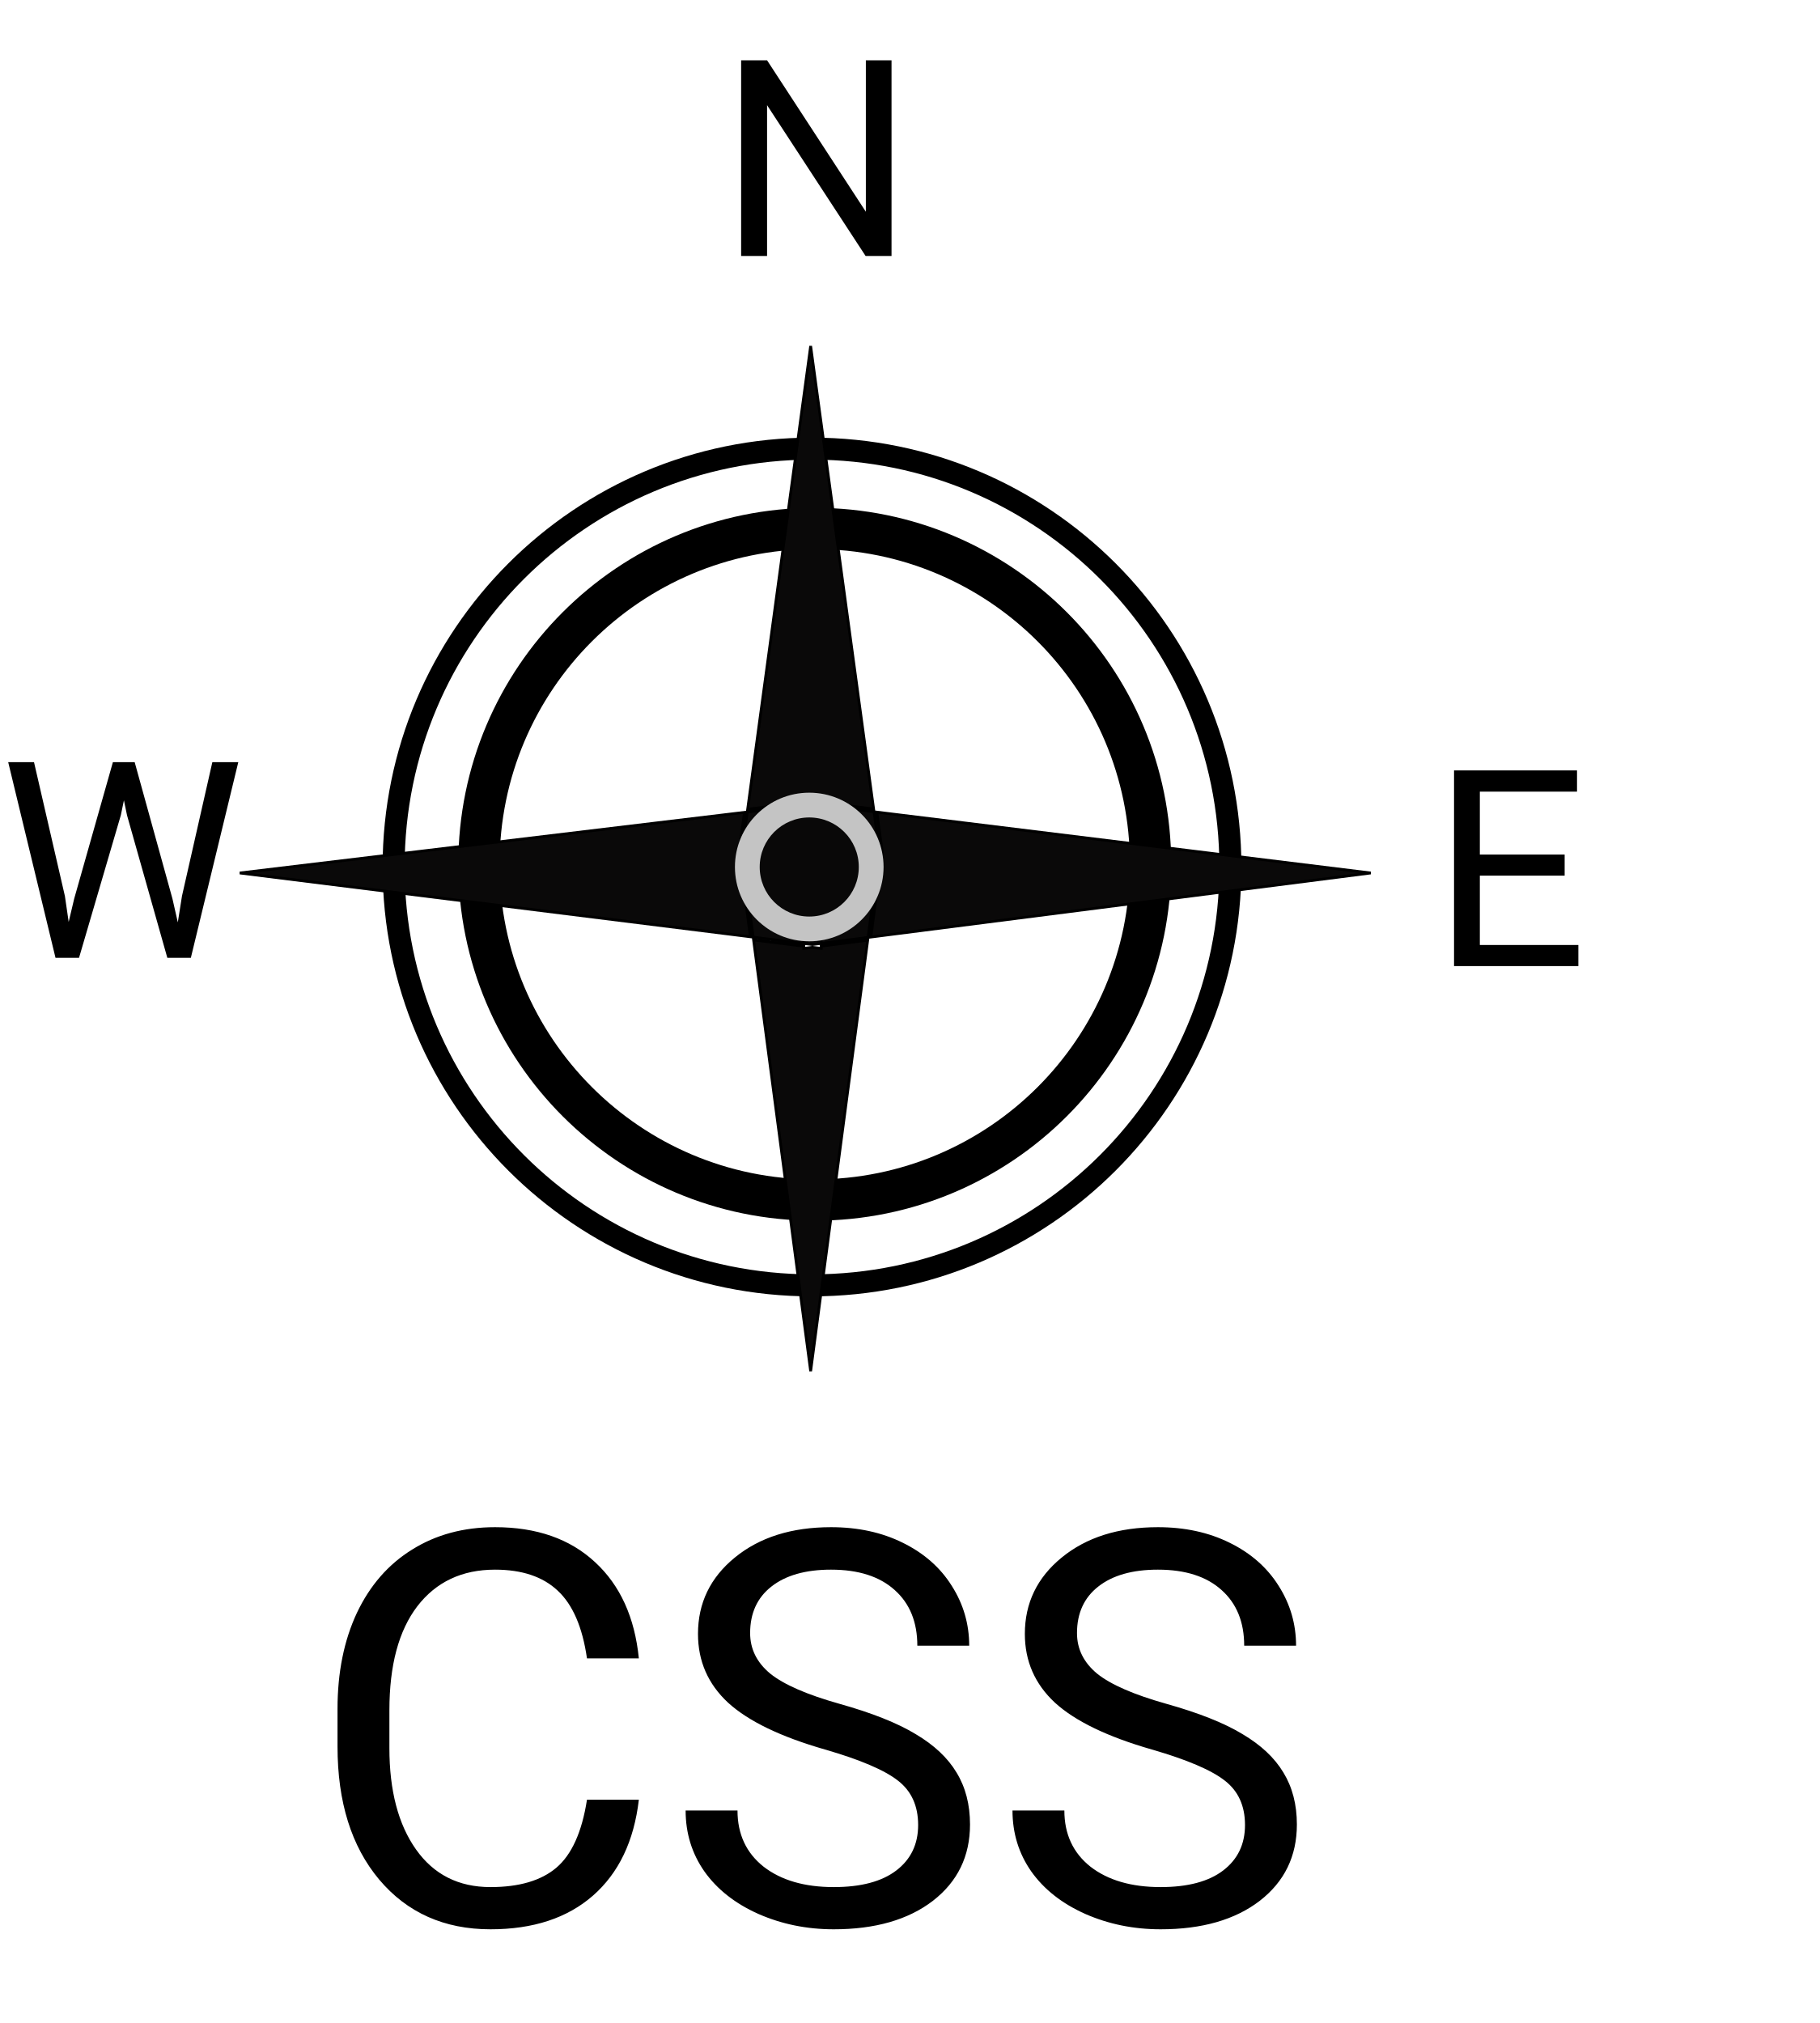
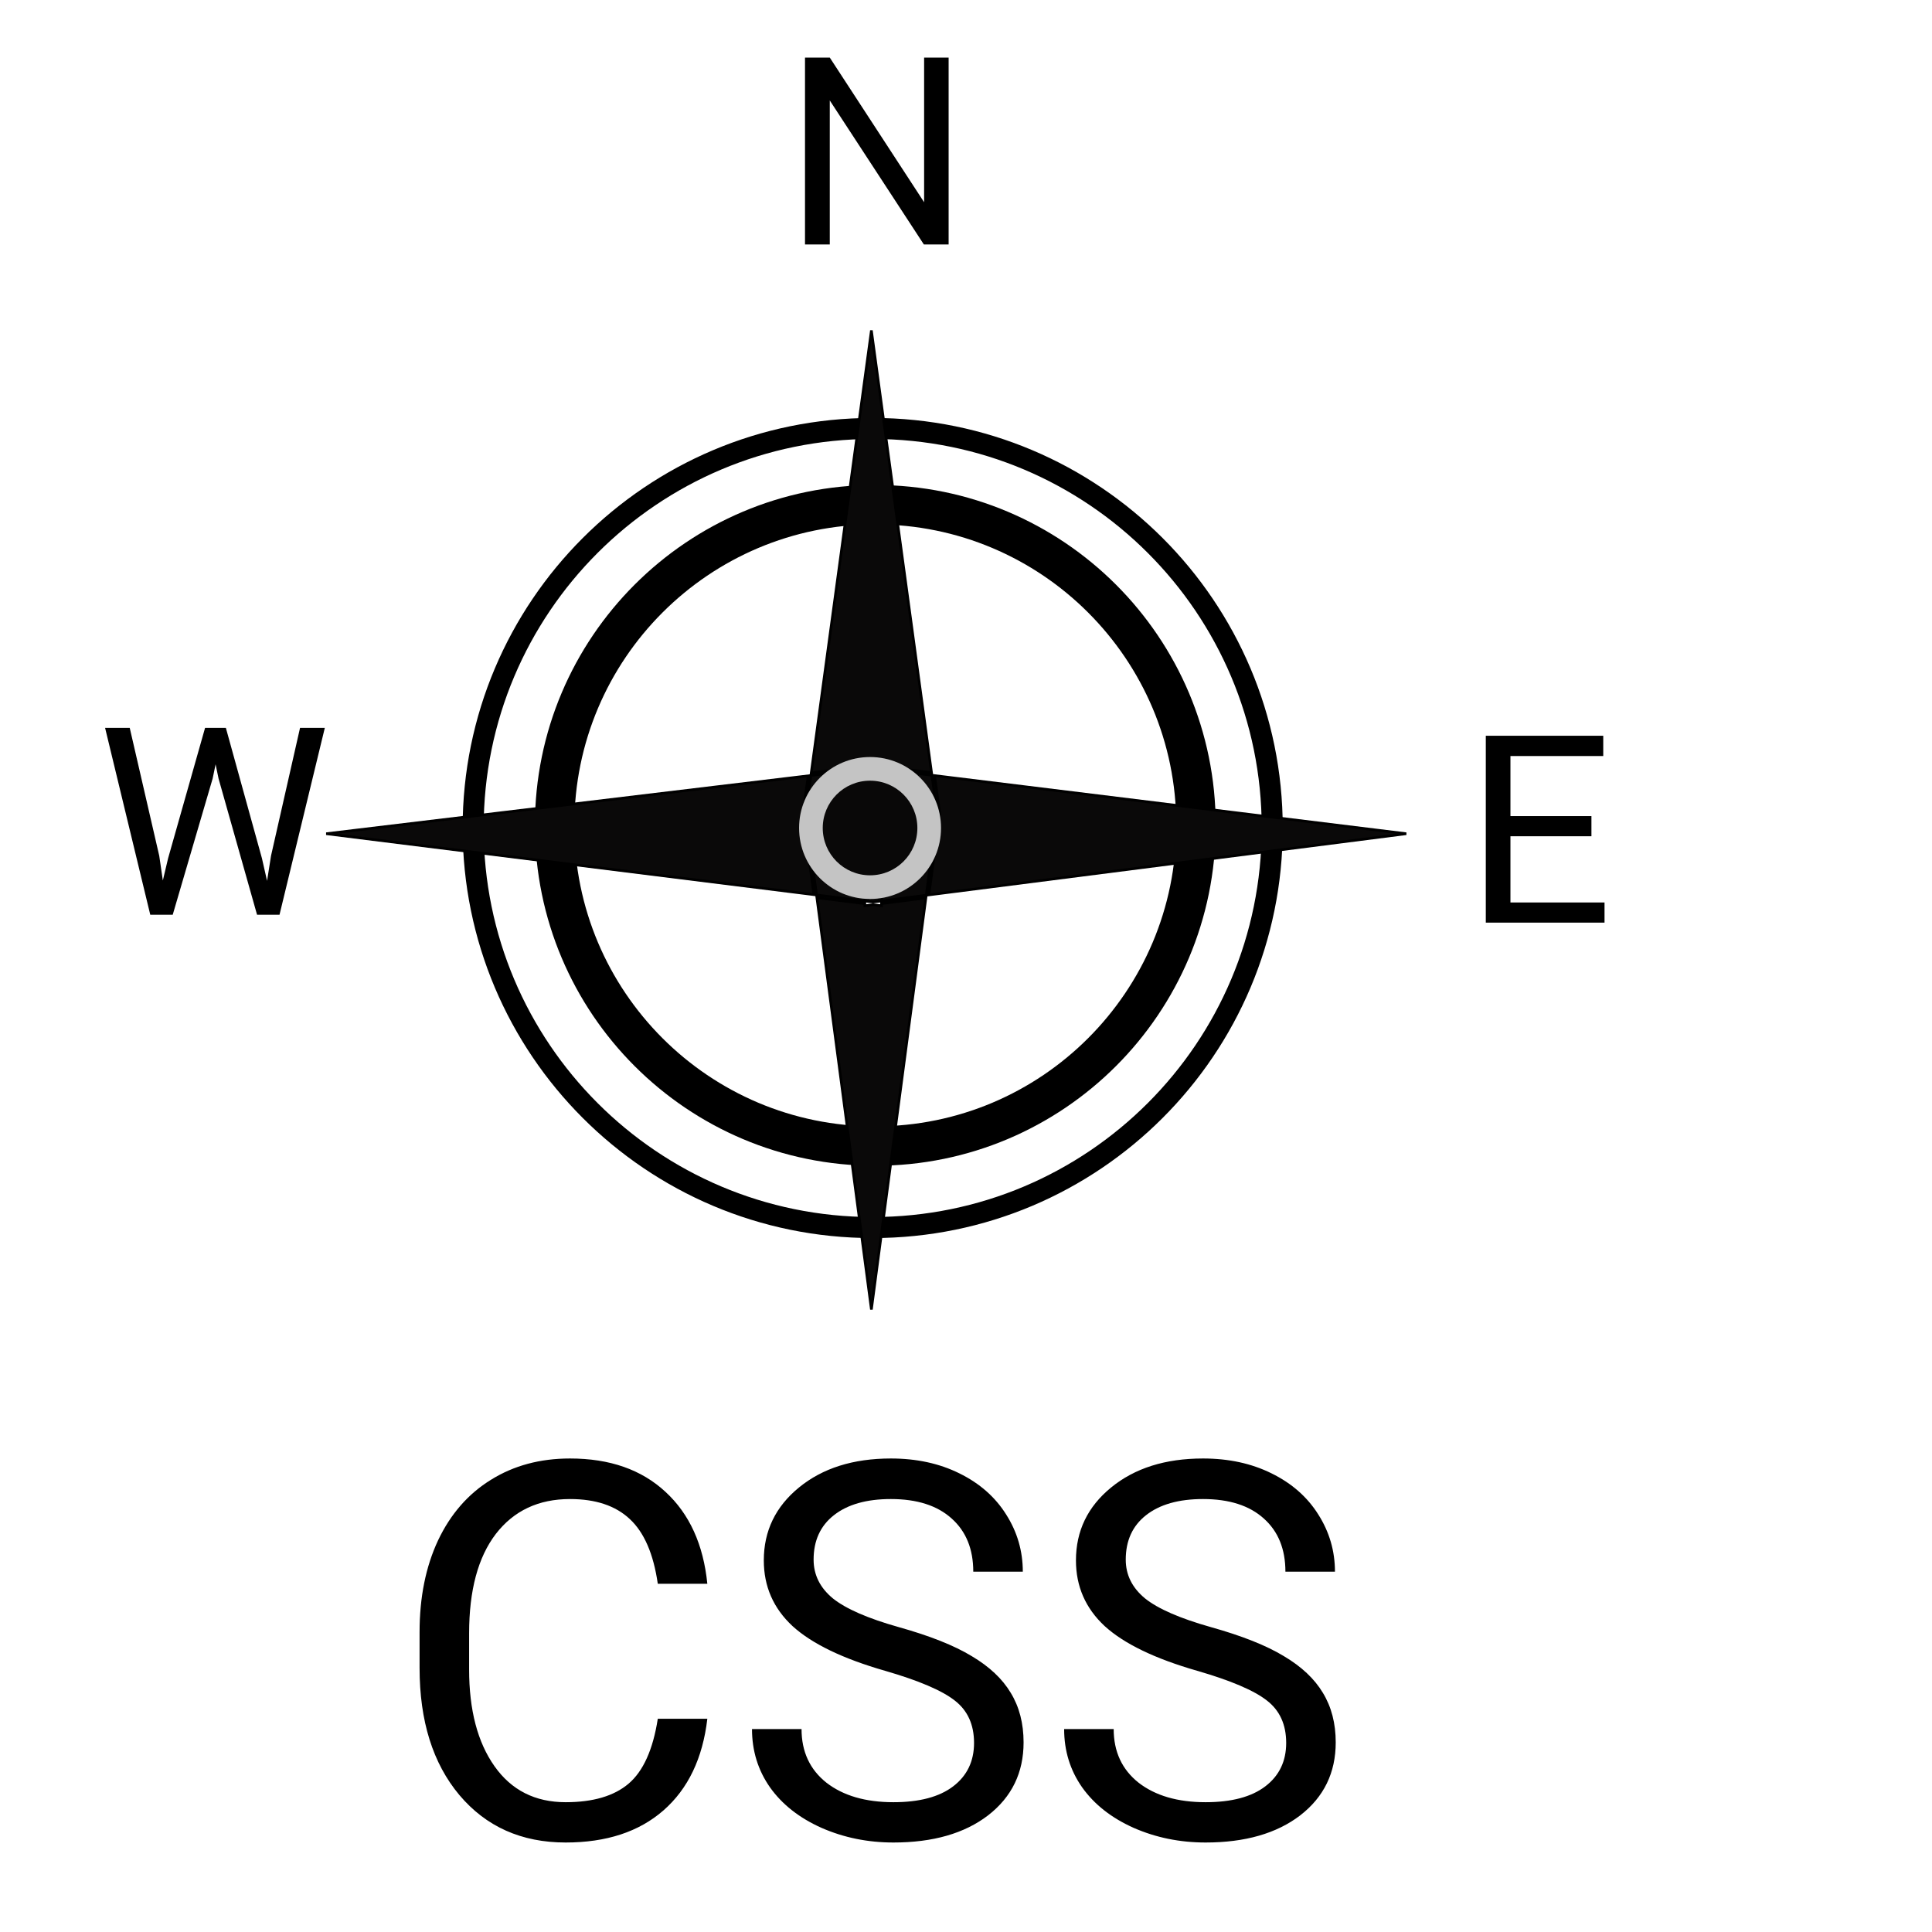
- <svg xmlns="http://www.w3.org/2000/svg" width="661" height="735" viewBox="0 0 661 735" fill="none">
+ <svg xmlns="http://www.w3.org/2000/svg" width="50" height="50" viewBox="0 0 661 735" fill="none">
  <circle cx="295" cy="315" r="152" stroke="black" stroke-width="8" />
  <circle cx="296" cy="314" r="122" stroke="black" stroke-width="15" />
  <path d="M318.55 295.061L497.991 317.173L316.396 340.445L320.494 309.484L320.503 309.418L320.494 309.351L318.55 295.061ZM319.428 309.918L315.37 340.577L298.357 342.757V309.918H319.428ZM298.357 343.765L315.234 341.602L294.51 498.189L273.772 341.505L292.006 343.784V344.011V344.579L292.569 344.507L295.148 344.176L297.795 344.507L298.357 344.577V344.011V343.765ZM268.525 309.484L272.61 340.352L87.11 317.173L270.457 295.144L268.525 309.351L268.516 309.418L268.525 309.484ZM273.636 340.48L269.591 309.918H292.006V342.776L273.636 340.48ZM293.006 342.901V309.918H297.357V342.885L295.147 343.168L293.006 342.901ZM319.426 308.918H298.357V292.573L317.524 294.935L319.426 308.918ZM297.357 292.449V308.918H293.006V292.434L295.147 292.177L297.357 292.449ZM317.385 293.91L298.357 291.565V291.348V290.784L297.797 290.851L295.148 291.17L292.567 290.852L292.006 290.782V291.348V291.547L271.623 293.996L294.51 125.71L317.385 293.91ZM271.483 295.02L292.006 292.554V308.918H269.593L271.483 295.02Z" fill="#0A0909" stroke="black" />
  <path d="M323.891 93H314.467L278.676 38.215V93H269.252V21.906H278.676L314.564 76.936V21.906H323.891V93Z" fill="black" />
  <path d="M23.584 325.588L24.951 334.963L26.953 326.516L41.016 276.906H48.926L62.647 326.516L64.6 335.109L66.113 325.539L77.148 276.906H86.572L69.336 348H60.791L46.143 296.193L45.02 290.773L43.897 296.193L28.711 348H20.166L2.979 276.906H12.354L23.584 325.588Z" fill="black" />
  <path d="M568.438 318.139H537.627V343.334H573.418V351H528.252V279.906H572.93V287.621H537.627V310.473H568.438V318.139Z" fill="black" />
  <path d="M232.094 653.883C230.336 668.922 224.77 680.543 215.395 688.746C206.085 696.884 193.682 700.953 178.188 700.953C161.391 700.953 147.914 694.931 137.758 682.887C127.667 670.842 122.621 654.729 122.621 634.547V620.875C122.621 607.659 124.965 596.038 129.652 586.012C134.405 575.986 141.111 568.303 149.77 562.965C158.428 557.561 168.454 554.859 179.848 554.859C194.952 554.859 207.061 559.091 216.176 567.555C225.29 575.953 230.596 587.607 232.094 602.516H213.246C211.618 591.188 208.07 582.984 202.602 577.906C197.198 572.828 189.613 570.289 179.848 570.289C167.868 570.289 158.461 574.716 151.625 583.57C144.854 592.424 141.469 605.022 141.469 621.363V635.133C141.469 650.562 144.691 662.835 151.137 671.949C157.582 681.064 166.599 685.621 178.188 685.621C188.604 685.621 196.579 683.277 202.113 678.59C207.712 673.837 211.423 665.602 213.246 653.883H232.094ZM299.672 635.621C283.591 630.999 271.872 625.335 264.516 618.629C257.224 611.858 253.578 603.525 253.578 593.629C253.578 582.431 258.038 573.186 266.957 565.895C275.941 558.538 287.595 554.859 301.918 554.859C311.684 554.859 320.375 556.747 327.992 560.523C335.674 564.299 341.599 569.508 345.766 576.148C349.997 582.789 352.113 590.048 352.113 597.926H333.266C333.266 589.332 330.531 582.594 325.062 577.711C319.594 572.763 311.879 570.289 301.918 570.289C292.673 570.289 285.447 572.34 280.238 576.441C275.095 580.478 272.523 586.109 272.523 593.336C272.523 599.13 274.965 604.046 279.848 608.082C284.796 612.053 293.161 615.699 304.945 619.02C316.794 622.34 326.039 626.018 332.68 630.055C339.385 634.026 344.333 638.681 347.523 644.02C350.779 649.358 352.406 655.641 352.406 662.867C352.406 674.391 347.914 683.635 338.93 690.602C329.945 697.503 317.934 700.953 302.895 700.953C293.129 700.953 284.014 699.098 275.551 695.387C267.087 691.611 260.544 686.467 255.922 679.957C251.365 673.447 249.086 666.057 249.086 657.789H267.934C267.934 666.383 271.091 673.186 277.406 678.199C283.786 683.147 292.283 685.621 302.895 685.621C312.79 685.621 320.375 683.603 325.648 679.566C330.922 675.53 333.559 670.029 333.559 663.062C333.559 656.096 331.117 650.725 326.234 646.949C321.352 643.108 312.497 639.332 299.672 635.621ZM418.422 635.621C402.341 630.999 390.622 625.335 383.266 618.629C375.974 611.858 372.328 603.525 372.328 593.629C372.328 582.431 376.788 573.186 385.707 565.895C394.691 558.538 406.345 554.859 420.668 554.859C430.434 554.859 439.125 556.747 446.742 560.523C454.424 564.299 460.349 569.508 464.516 576.148C468.747 582.789 470.863 590.048 470.863 597.926H452.016C452.016 589.332 449.281 582.594 443.812 577.711C438.344 572.763 430.629 570.289 420.668 570.289C411.423 570.289 404.197 572.34 398.988 576.441C393.845 580.478 391.273 586.109 391.273 593.336C391.273 599.13 393.715 604.046 398.598 608.082C403.546 612.053 411.911 615.699 423.695 619.02C435.544 622.34 444.789 626.018 451.43 630.055C458.135 634.026 463.083 638.681 466.273 644.02C469.529 649.358 471.156 655.641 471.156 662.867C471.156 674.391 466.664 683.635 457.68 690.602C448.695 697.503 436.684 700.953 421.645 700.953C411.879 700.953 402.764 699.098 394.301 695.387C385.837 691.611 379.294 686.467 374.672 679.957C370.115 673.447 367.836 666.057 367.836 657.789H386.684C386.684 666.383 389.841 673.186 396.156 678.199C402.536 683.147 411.033 685.621 421.645 685.621C431.54 685.621 439.125 683.603 444.398 679.566C449.672 675.53 452.309 670.029 452.309 663.062C452.309 656.096 449.867 650.725 444.984 646.949C440.102 643.108 431.247 639.332 418.422 635.621Z" fill="black" />
  <circle cx="294" cy="315" r="27" fill="#C4C4C4" />
  <circle cx="294" cy="315" r="18" fill="#090808" />
</svg>
